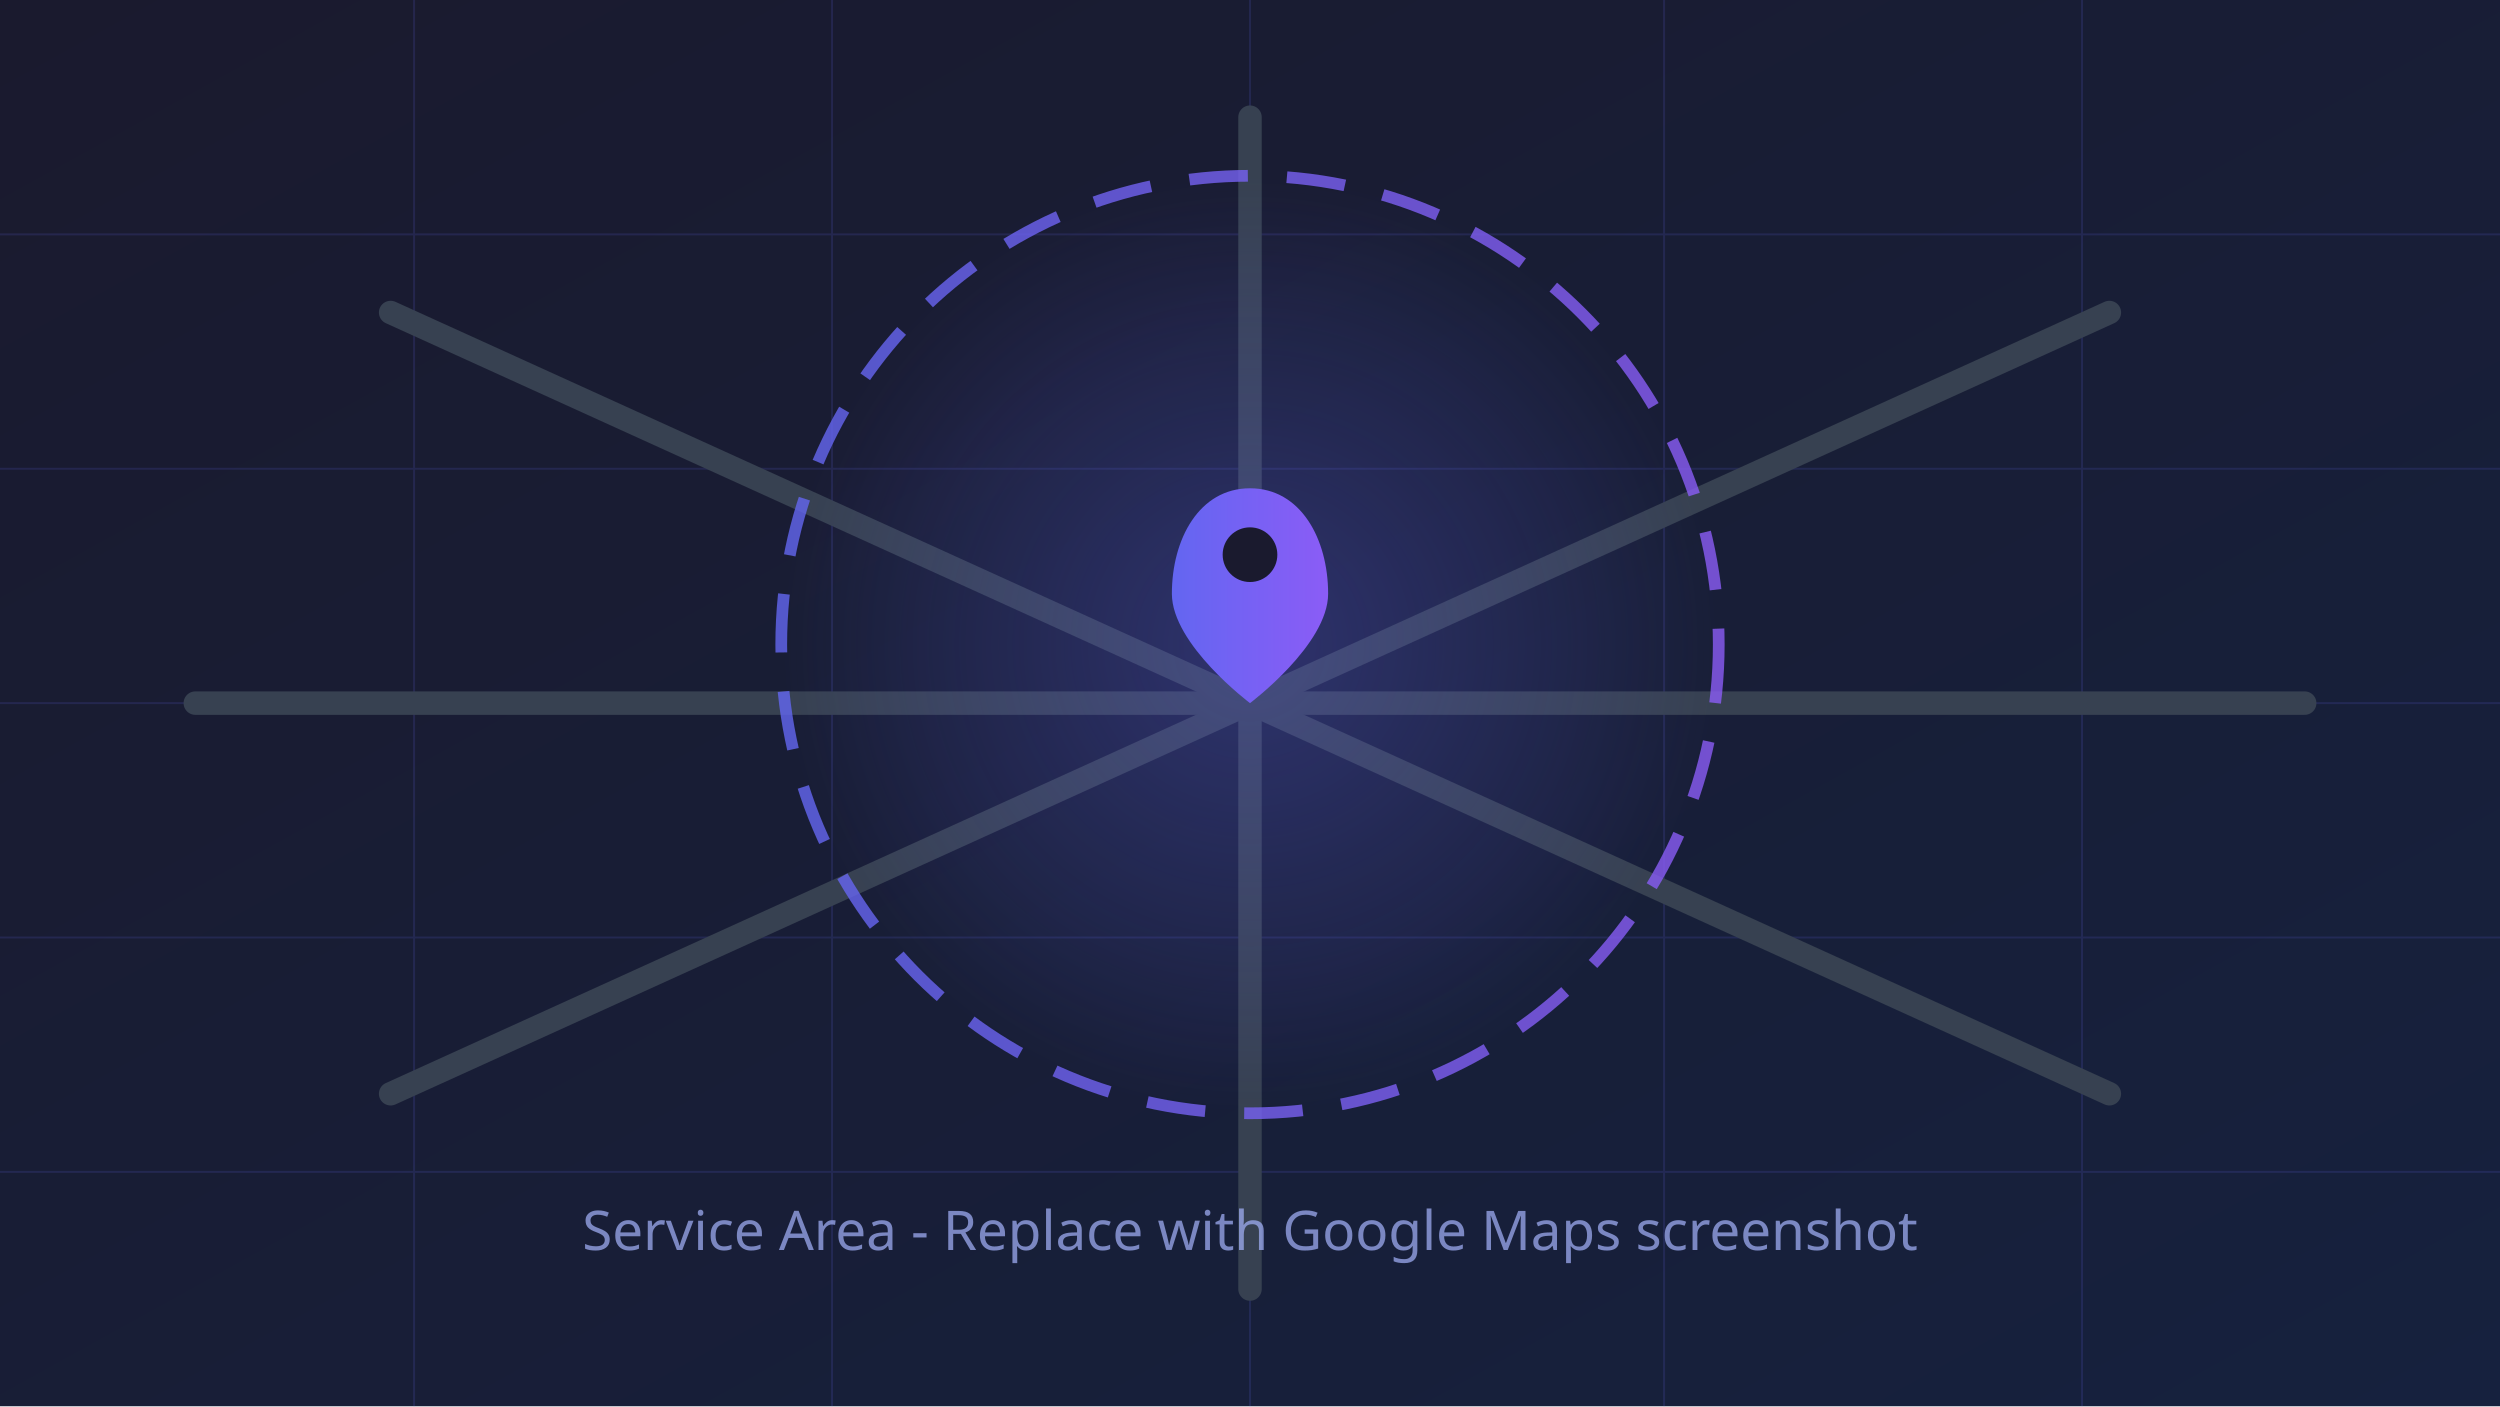
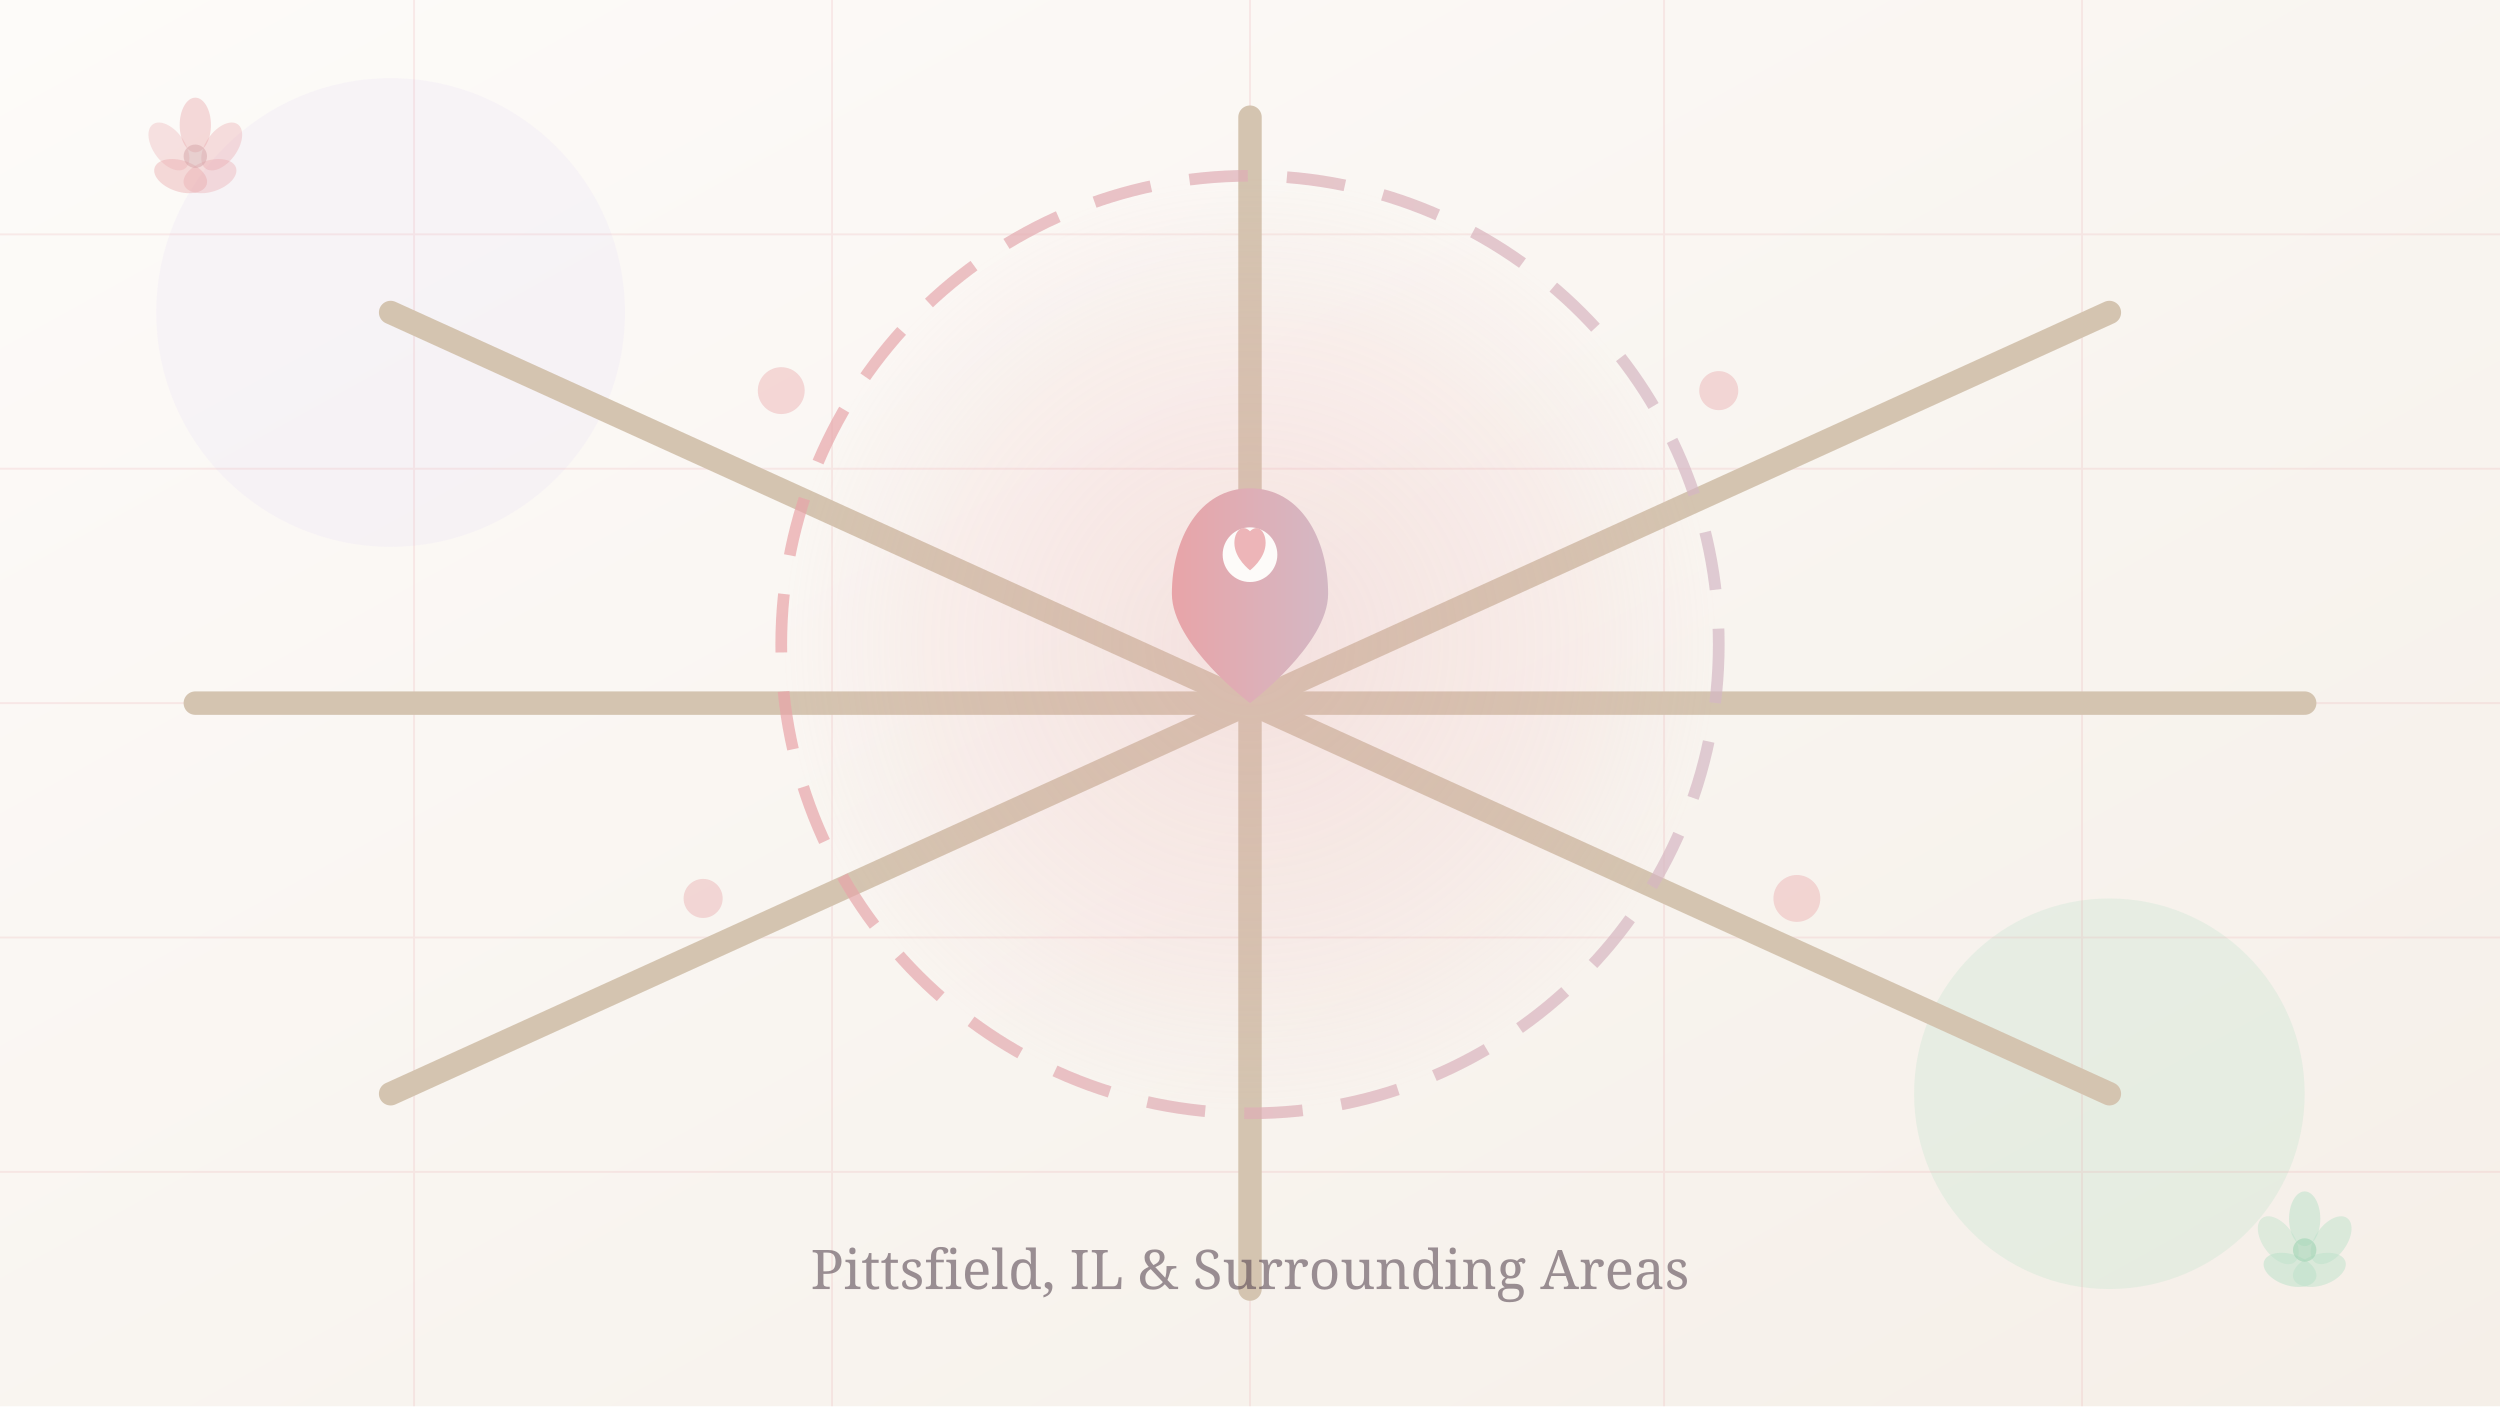
<svg xmlns="http://www.w3.org/2000/svg" width="640" height="360" viewBox="0 0 640 360">
  <defs>
    <linearGradient id="areaBg" x1="0%" y1="0%" x2="100%" y2="100%">
-       <stop offset="0%" style="stop-color:#1a1a2e;stop-opacity:1" />
-       <stop offset="100%" style="stop-color:#16213e;stop-opacity:1" />
+       <stop offset="0%" style="stop-color:#fdfbf9;stop-opacity:1" />
+       <stop offset="100%" style="stop-color:#f5efe8;stop-opacity:1" />
    </linearGradient>
    <linearGradient id="areaAccent" x1="0%" y1="0%" x2="100%" y2="0%">
-       <stop offset="0%" style="stop-color:#6366f1;stop-opacity:1" />
-       <stop offset="100%" style="stop-color:#8b5cf6;stop-opacity:1" />
+       <stop offset="0%" style="stop-color:#e8a4a8;stop-opacity:1" />
+       <stop offset="100%" style="stop-color:#d4b8c4;stop-opacity:1" />
    </linearGradient>
    <radialGradient id="areaGlow" cx="50%" cy="50%" r="50%">
-       <stop offset="0%" style="stop-color:#6366f1;stop-opacity:0.3" />
-       <stop offset="70%" style="stop-color:#6366f1;stop-opacity:0.1" />
-       <stop offset="100%" style="stop-color:#6366f1;stop-opacity:0" />
+       <stop offset="0%" style="stop-color:#e8a4a8;stop-opacity:0.25" />
+       <stop offset="70%" style="stop-color:#e8a4a8;stop-opacity:0.1" />
+       <stop offset="100%" style="stop-color:#e8a4a8;stop-opacity:0" />
    </radialGradient>
  </defs>
  <rect width="640" height="360" fill="url(#areaBg)" />
-   <g stroke="#6366f1" stroke-width="0.5" opacity="0.15">
+   <circle cx="100" cy="80" r="60" fill="#ece4f5" opacity="0.3" />
+   <circle cx="540" cy="280" r="50" fill="#b8e0c8" opacity="0.25" />
+   <g stroke="#e8a4a8" stroke-width="0.5" opacity="0.2">
    <line x1="0" y1="60" x2="640" y2="60" />
    <line x1="0" y1="120" x2="640" y2="120" />
    <line x1="0" y1="180" x2="640" y2="180" />
    <line x1="0" y1="240" x2="640" y2="240" />
    <line x1="0" y1="300" x2="640" y2="300" />
    <line x1="106" y1="0" x2="106" y2="360" />
    <line x1="213" y1="0" x2="213" y2="360" />
    <line x1="320" y1="0" x2="320" y2="360" />
    <line x1="426" y1="0" x2="426" y2="360" />
    <line x1="533" y1="0" x2="533" y2="360" />
  </g>
-   <g stroke="#374151" stroke-width="6" stroke-linecap="round">
+   <g stroke="#d4c4b0" stroke-width="6" stroke-linecap="round">
    <line x1="50" y1="180" x2="590" y2="180" />
    <line x1="320" y1="30" x2="320" y2="330" />
    <line x1="100" y1="80" x2="540" y2="280" />
    <line x1="540" y1="80" x2="100" y2="280" />
  </g>
  <circle cx="320" cy="165" r="120" fill="url(#areaGlow)" />
-   <circle cx="320" cy="165" r="120" fill="none" stroke="url(#areaAccent)" stroke-width="3" stroke-dasharray="15,10" opacity="0.8" />
+   <circle cx="320" cy="165" r="120" fill="none" stroke="url(#areaAccent)" stroke-width="3" stroke-dasharray="15,10" opacity="0.7" />
+   <g fill="#e8a4a8" opacity="0.4">
+     <circle cx="200" cy="100" r="6" />
+     <circle cx="440" cy="100" r="5" />
+     <circle cx="180" cy="230" r="5" />
+     <circle cx="460" cy="230" r="6" />
+   </g>
  <g transform="translate(320, 145)">
-     <ellipse cx="0" cy="25" rx="10" ry="4" fill="#6366f1" opacity="0.3" />
+     <ellipse cx="0" cy="25" rx="10" ry="4" fill="#5a4a55" opacity="0.2" />
    <path d="M0 -20 C-13 -20 -20 -7 -20 7 C-20 20 0 35 0 35 C0 35 20 20 20 7 C20 -7 13 -20 0 -20 Z" fill="url(#areaAccent)" />
-     <circle cx="0" cy="-3" r="7" fill="#1a1a2e" />
+     <circle cx="0" cy="-3" r="7" fill="#fdfbf9" />
+     <path d="M0 -1 C0 -4 2 -6 4 -4 C6 -6 8 -4 8 -1 C8 3 4 6 4 6 C4 6 0 3 0 -1" transform="translate(-4, -5)" fill="#e8a4a8" opacity="0.8" />
  </g>
-   <text x="320" y="320" font-family="system-ui, sans-serif" font-size="14" fill="#a5b4fc" text-anchor="middle" opacity="0.7">Service Area - Replace with Google Maps screenshot</text>
+   <g transform="translate(50, 40)">
+     <ellipse cx="0" cy="-8" rx="4" ry="7" fill="#e8a4a8" opacity="0.4" />
+     <ellipse cx="6" cy="-2" rx="4" ry="7" fill="#e8a4a8" opacity="0.35" transform="rotate(72)" />
+     <ellipse cx="4" cy="6" rx="4" ry="7" fill="#e8a4a8" opacity="0.3" transform="rotate(144)" />
+     <ellipse cx="-4" cy="6" rx="4" ry="7" fill="#e8a4a8" opacity="0.35" transform="rotate(216)" />
+     <ellipse cx="-6" cy="-2" rx="4" ry="7" fill="#e8a4a8" opacity="0.4" transform="rotate(288)" />
+     <circle cx="0" cy="0" r="3" fill="#d4a4a8" opacity="0.5" />
+   </g>
+   <g transform="translate(590, 320)">
+     <ellipse cx="0" cy="-8" rx="4" ry="7" fill="#b8e0c8" opacity="0.5" />
+     <ellipse cx="6" cy="-2" rx="4" ry="7" fill="#b8e0c8" opacity="0.45" transform="rotate(72)" />
+     <ellipse cx="4" cy="6" rx="4" ry="7" fill="#b8e0c8" opacity="0.4" transform="rotate(144)" />
+     <ellipse cx="-4" cy="6" rx="4" ry="7" fill="#b8e0c8" opacity="0.45" transform="rotate(216)" />
+     <ellipse cx="-6" cy="-2" rx="4" ry="7" fill="#b8e0c8" opacity="0.5" transform="rotate(288)" />
+     <circle cx="0" cy="0" r="3" fill="#a0d4b4" opacity="0.6" />
+   </g>
+   <text x="320" y="330" font-family="Georgia, serif" font-size="14" fill="#5a4a55" text-anchor="middle" opacity="0.6">Pittsfield, IL &amp; Surrounding Areas</text>
</svg>
